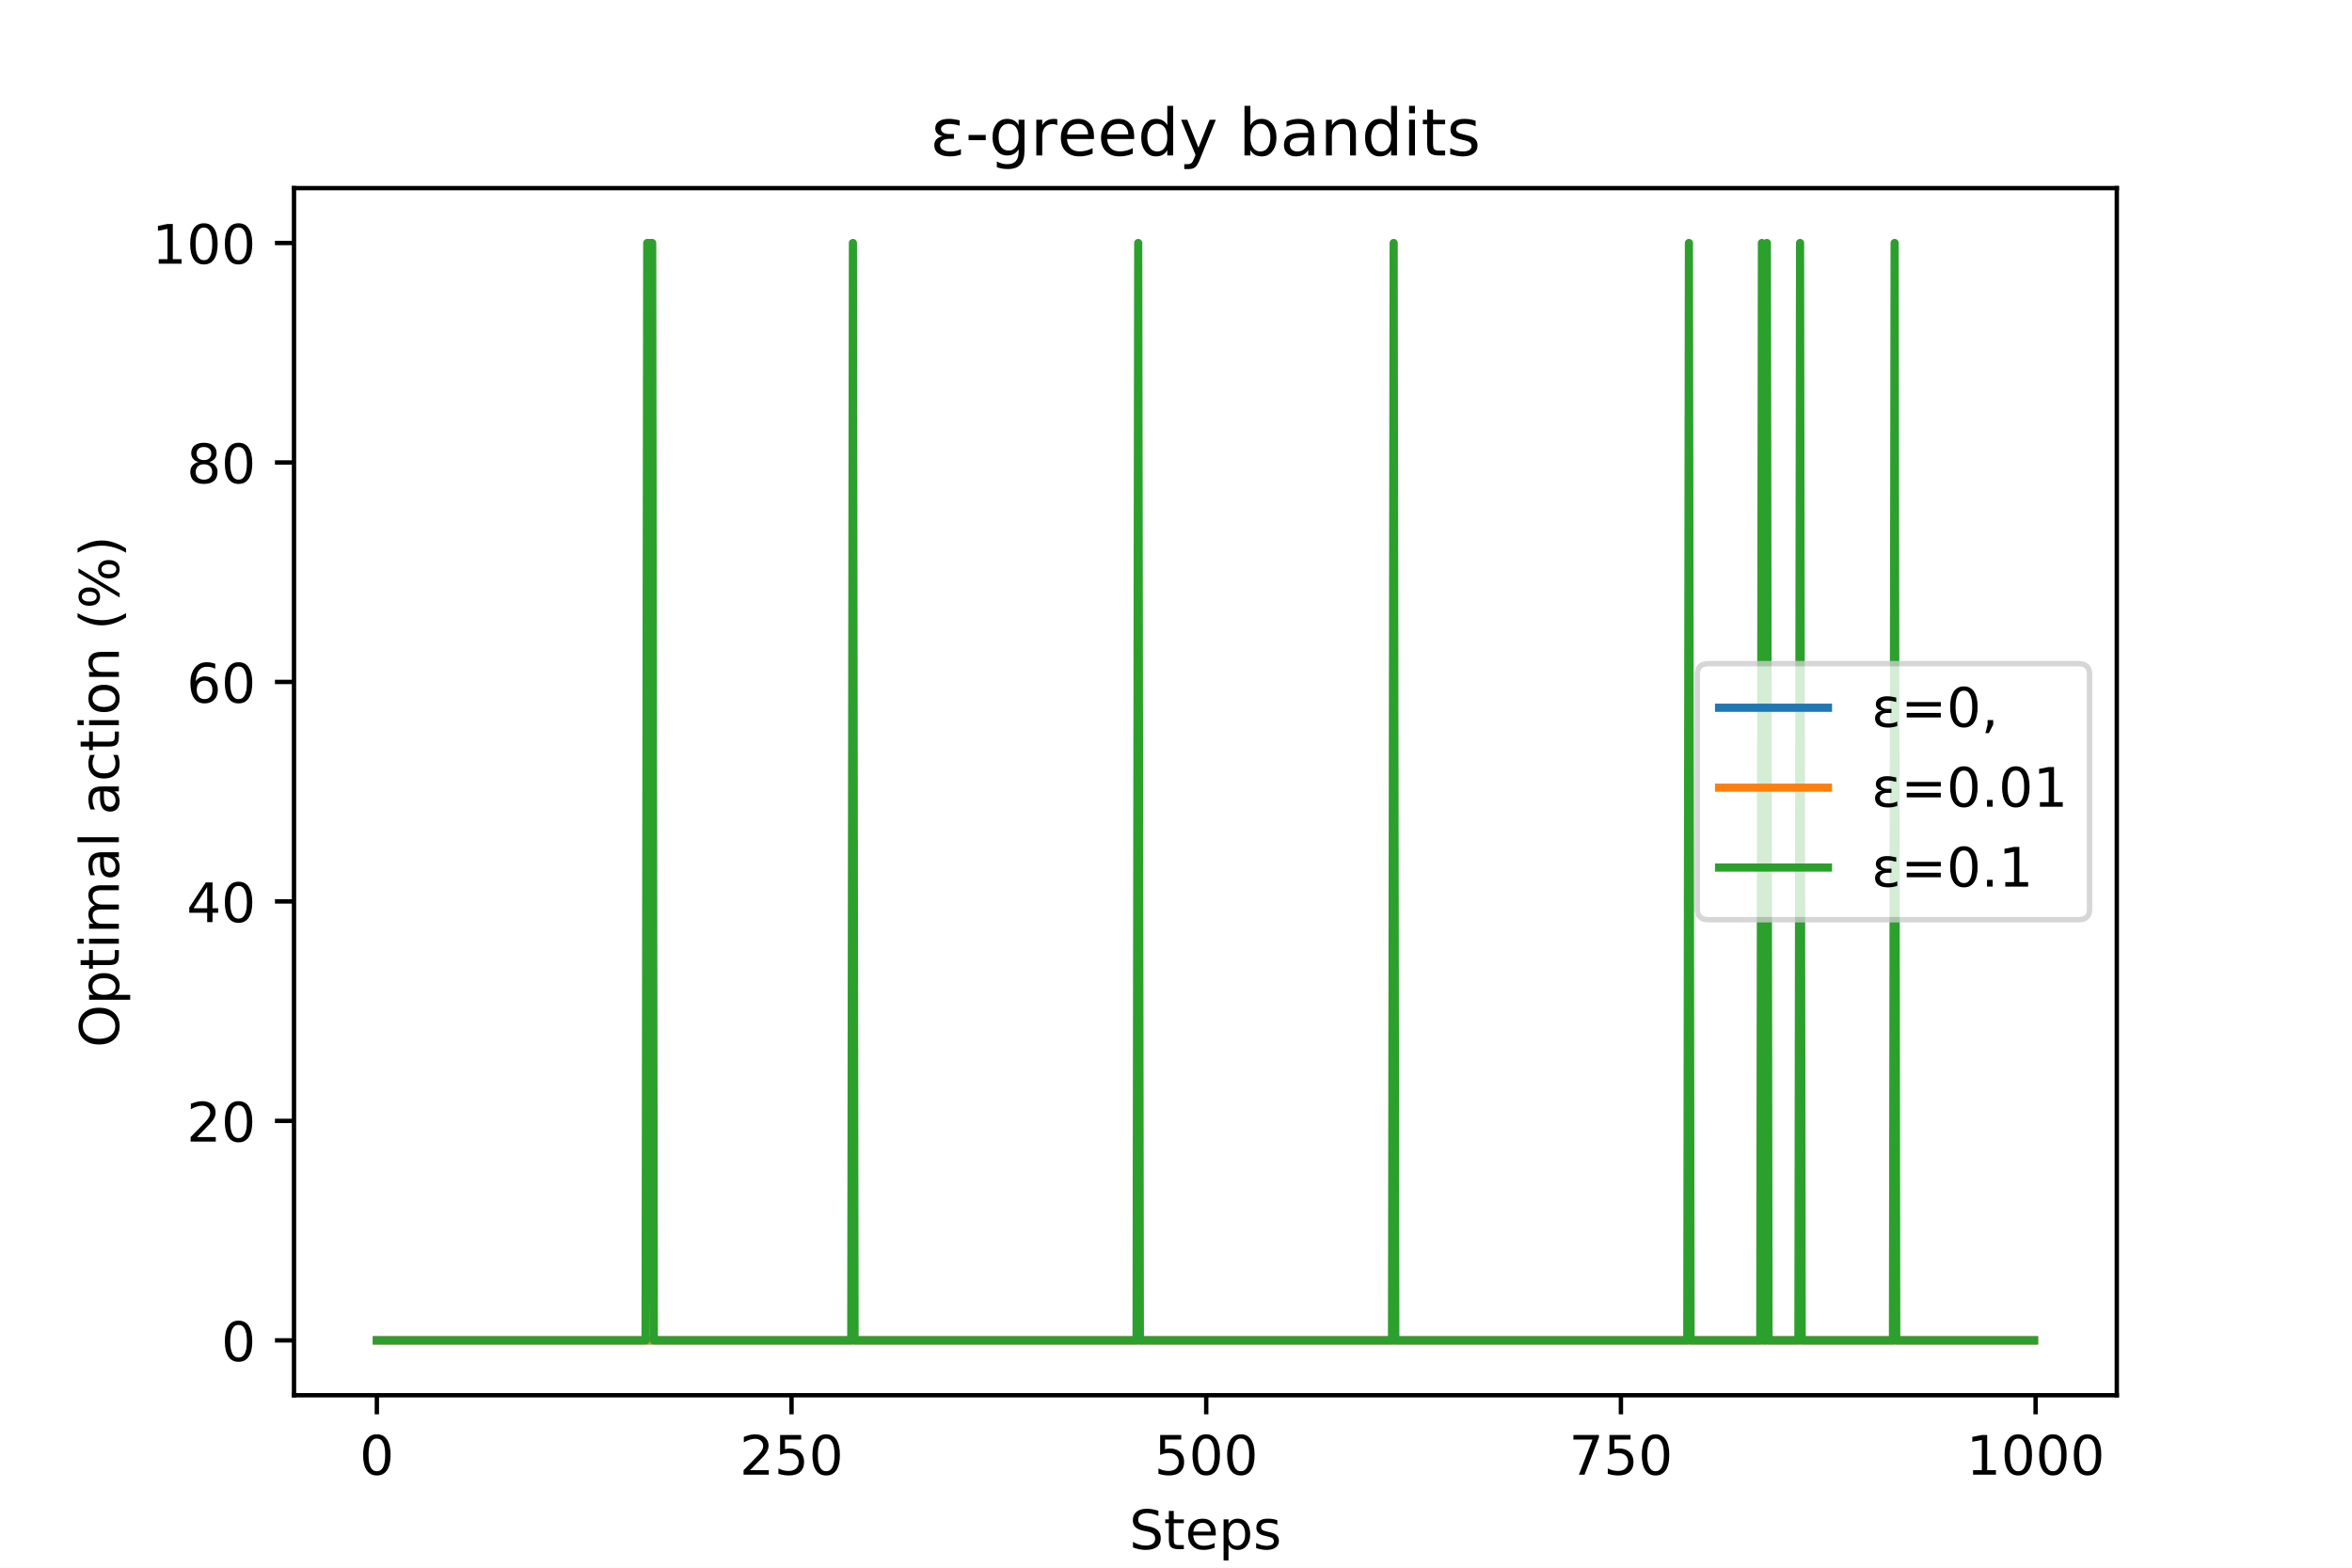
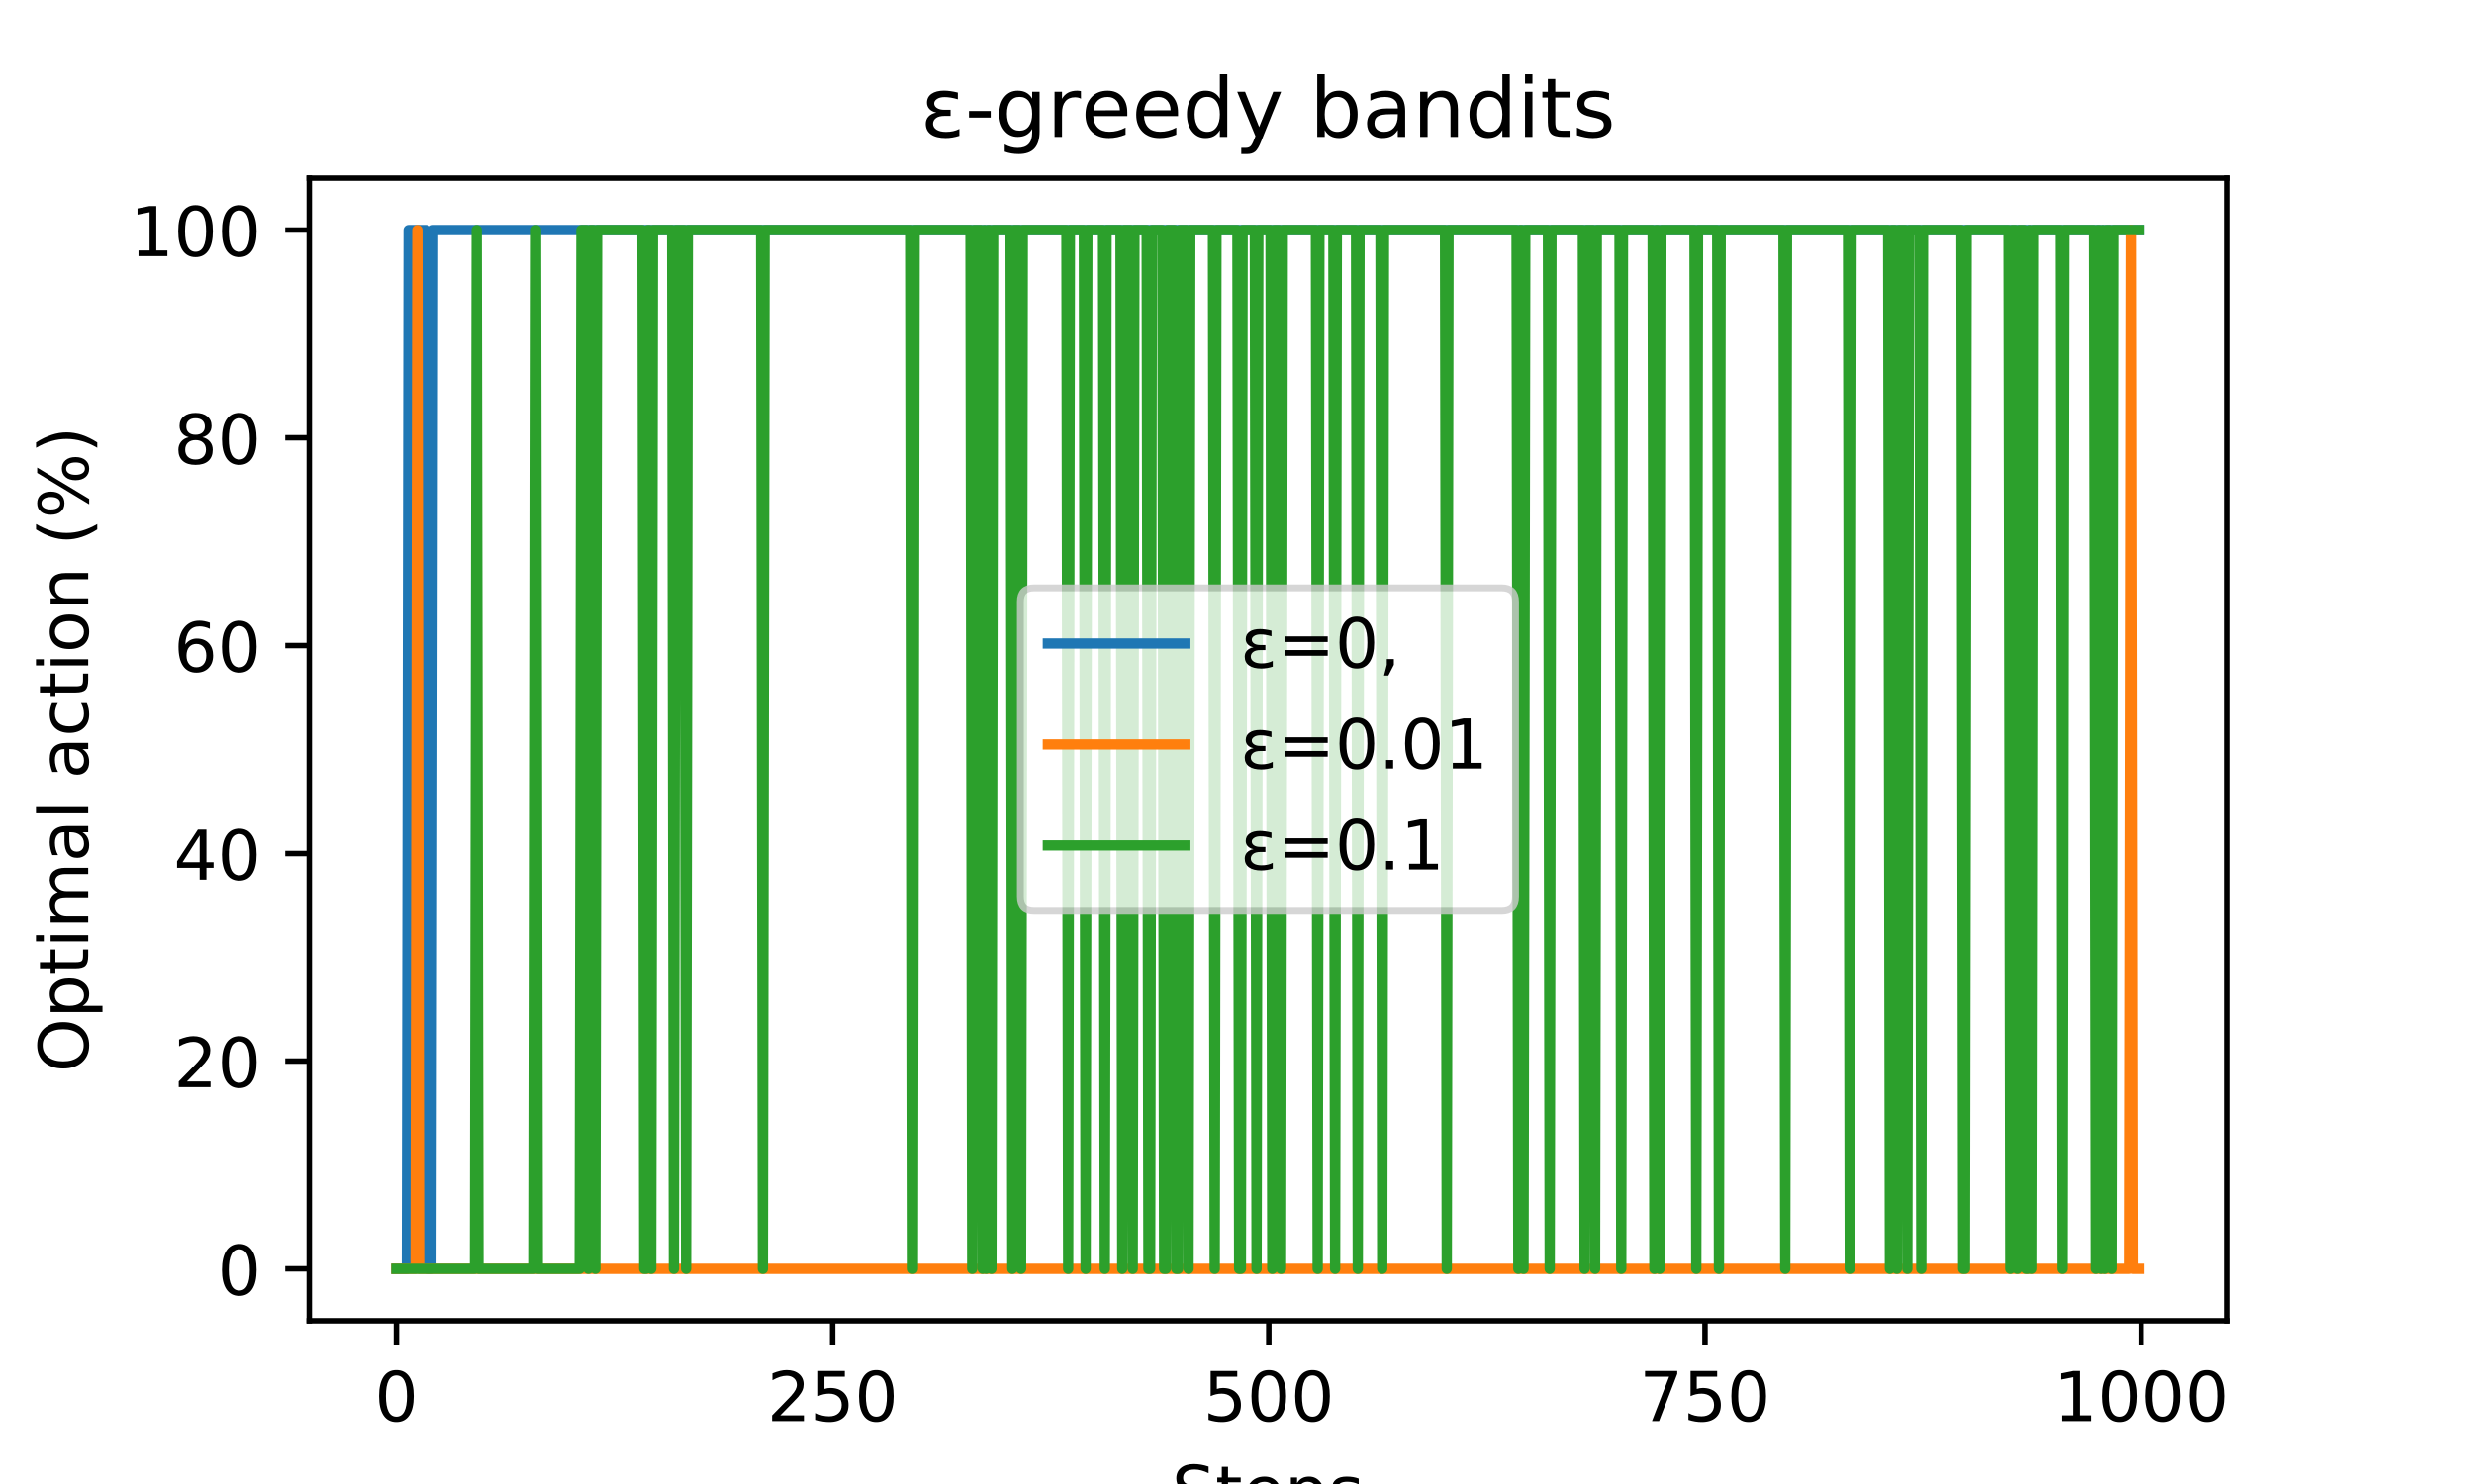
- <svg xmlns="http://www.w3.org/2000/svg" xmlns:xlink="http://www.w3.org/1999/xlink" height="288pt" version="1.1" viewBox="0 0 432 288" width="432pt">
+ <svg xmlns="http://www.w3.org/2000/svg" xmlns:xlink="http://www.w3.org/1999/xlink" height="216pt" version="1.1" viewBox="0 0 360 216" width="360pt">
  <defs>
    <style type="text/css">
*{stroke-linecap:butt;stroke-linejoin:round;}
  </style>
  </defs>
  <g id="figure_1">
    <g id="patch_1">
-       <path d="M 0 288  L 432 288  L 432 0  L 0 0  z " style="fill:#ffffff;" />
+       <path d="M 0 216  L 360 216  L 360 0  L 0 0  z " style="fill:#ffffff;" />
    </g>
    <g id="axes_1">
      <g id="patch_2">
-         <path d="M 54 256.32  L 388.8 256.32  L 388.8 34.56  L 54 34.56  z " style="fill:#ffffff;" />
+         <path d="M 45 192.24  L 324 192.24  L 324 25.92  L 45 25.92  z " style="fill:#ffffff;" />
      </g>
      <g id="matplotlib.axis_1">
        <g id="xtick_1">
          <g id="line2d_1">
            <defs>
-               <path d="M 0 0  L 0 3.5  " id="m68c95dd88c" style="stroke:#000000;stroke-width:0.8;" />
-             </defs>
-             <g>
-               <use style="stroke:#000000;stroke-width:0.8;" x="69.218" xlink:href="#m68c95dd88c" y="256.32" />
+               <path d="M 0 0  L 0 3.5  " id="m77ee44b78a" style="stroke:#000000;stroke-width:0.8;" />
+             </defs>
+             <g>
+               <use style="stroke:#000000;stroke-width:0.8;" x="57.682" xlink:href="#m77ee44b78a" y="192.24" />
            </g>
          </g>
          <g id="text_1">
            <defs>
              <path d="M 31.781 66.406  Q 24.172 66.406 20.328 58.906  Q 16.5 51.422 16.5 36.375  Q 16.5 21.391 20.328 13.891  Q 24.172 6.391 31.781 6.391  Q 39.453 6.391 43.281 13.891  Q 47.125 21.391 47.125 36.375  Q 47.125 51.422 43.281 58.906  Q 39.453 66.406 31.781 66.406  z M 31.781 74.219  Q 44.047 74.219 50.516 64.516  Q 56.984 54.828 56.984 36.375  Q 56.984 17.969 50.516 8.266  Q 44.047 -1.422 31.781 -1.422  Q 19.531 -1.422 13.062 8.266  Q 6.594 17.969 6.594 36.375  Q 6.594 54.828 13.062 64.516  Q 19.531 74.219 31.781 74.219  z " id="DejaVuSans-30" />
            </defs>
-             <g transform="translate(66.03693 270.9184)scale(0.1 -0.1)">
+             <g transform="translate(54.50057 206.8384)scale(0.1 -0.1)">
              <use xlink:href="#DejaVuSans-30" />
            </g>
          </g>
        </g>
        <g id="xtick_2">
          <g id="line2d_2">
            <g>
-               <use style="stroke:#000000;stroke-width:0.8;" x="145.385" xlink:href="#m68c95dd88c" y="256.32" />
+               <use style="stroke:#000000;stroke-width:0.8;" x="121.154" xlink:href="#m77ee44b78a" y="192.24" />
            </g>
          </g>
          <g id="text_2">
            <defs>
              <path d="M 19.188 8.297  L 53.609 8.297  L 53.609 0  L 7.328 0  L 7.328 8.297  Q 12.938 14.109 22.625 23.891  Q 32.328 33.688 34.812 36.531  Q 39.547 41.844 41.422 45.531  Q 43.312 49.219 43.312 52.781  Q 43.312 58.594 39.234 62.25  Q 35.156 65.922 28.609 65.922  Q 23.969 65.922 18.812 64.312  Q 13.672 62.703 7.812 59.422  L 7.812 69.391  Q 13.766 71.781 18.938 73  Q 24.125 74.219 28.422 74.219  Q 39.75 74.219 46.484 68.547  Q 53.219 62.891 53.219 53.422  Q 53.219 48.922 51.531 44.891  Q 49.859 40.875 45.406 35.406  Q 44.188 33.984 37.641 27.219  Q 31.109 20.453 19.188 8.297  z " id="DejaVuSans-32" />
              <path d="M 10.797 72.906  L 49.516 72.906  L 49.516 64.594  L 19.828 64.594  L 19.828 46.734  Q 21.969 47.469 24.109 47.828  Q 26.266 48.188 28.422 48.188  Q 40.625 48.188 47.75 41.5  Q 54.891 34.812 54.891 23.391  Q 54.891 11.625 47.562 5.094  Q 40.234 -1.422 26.906 -1.422  Q 22.312 -1.422 17.547 -0.641  Q 12.797 0.141 7.719 1.703  L 7.719 11.625  Q 12.109 9.234 16.797 8.062  Q 21.484 6.891 26.703 6.891  Q 35.156 6.891 40.078 11.328  Q 45.016 15.766 45.016 23.391  Q 45.016 31 40.078 35.438  Q 35.156 39.891 26.703 39.891  Q 22.75 39.891 18.812 39.016  Q 14.891 38.141 10.797 36.281  z " id="DejaVuSans-35" />
            </defs>
-             <g transform="translate(135.8415 270.9184)scale(0.1 -0.1)">
+             <g transform="translate(111.6106 206.8384)scale(0.1 -0.1)">
              <use xlink:href="#DejaVuSans-32" />
              <use x="63.623" xlink:href="#DejaVuSans-35" />
              <use x="127.246" xlink:href="#DejaVuSans-30" />
            </g>
          </g>
        </g>
        <g id="xtick_3">
          <g id="line2d_3">
            <g>
-               <use style="stroke:#000000;stroke-width:0.8;" x="221.552" xlink:href="#m68c95dd88c" y="256.32" />
+               <use style="stroke:#000000;stroke-width:0.8;" x="184.627" xlink:href="#m77ee44b78a" y="192.24" />
            </g>
          </g>
          <g id="text_3">
-             <g transform="translate(212.0086 270.9184)scale(0.1 -0.1)">
+             <g transform="translate(175.0832 206.8384)scale(0.1 -0.1)">
              <use xlink:href="#DejaVuSans-35" />
              <use x="63.623" xlink:href="#DejaVuSans-30" />
              <use x="127.246" xlink:href="#DejaVuSans-30" />
            </g>
          </g>
        </g>
        <g id="xtick_4">
          <g id="line2d_4">
            <g>
-               <use style="stroke:#000000;stroke-width:0.8;" x="297.719" xlink:href="#m68c95dd88c" y="256.32" />
+               <use style="stroke:#000000;stroke-width:0.8;" x="248.1" xlink:href="#m77ee44b78a" y="192.24" />
            </g>
          </g>
          <g id="text_4">
            <defs>
              <path d="M 8.203 72.906  L 55.078 72.906  L 55.078 68.703  L 28.609 0  L 18.312 0  L 43.219 64.594  L 8.203 64.594  z " id="DejaVuSans-37" />
            </defs>
-             <g transform="translate(288.1757 270.9184)scale(0.1 -0.1)">
+             <g transform="translate(238.5558 206.8384)scale(0.1 -0.1)">
              <use xlink:href="#DejaVuSans-37" />
              <use x="63.623" xlink:href="#DejaVuSans-35" />
              <use x="127.246" xlink:href="#DejaVuSans-30" />
            </g>
          </g>
        </g>
        <g id="xtick_5">
          <g id="line2d_5">
            <g>
-               <use style="stroke:#000000;stroke-width:0.8;" x="373.886" xlink:href="#m68c95dd88c" y="256.32" />
+               <use style="stroke:#000000;stroke-width:0.8;" x="311.572" xlink:href="#m77ee44b78a" y="192.24" />
            </g>
          </g>
          <g id="text_5">
            <defs>
              <path d="M 12.406 8.297  L 28.516 8.297  L 28.516 63.922  L 10.984 60.406  L 10.984 69.391  L 28.422 72.906  L 38.281 72.906  L 38.281 8.297  L 54.391 8.297  L 54.391 0  L 12.406 0  z " id="DejaVuSans-31" />
            </defs>
-             <g transform="translate(361.1615 270.9184)scale(0.1 -0.1)">
+             <g transform="translate(298.8471 206.8384)scale(0.1 -0.1)">
              <use xlink:href="#DejaVuSans-31" />
              <use x="63.623" xlink:href="#DejaVuSans-30" />
              <use x="127.246" xlink:href="#DejaVuSans-30" />
              <use x="190.869" xlink:href="#DejaVuSans-30" />
            </g>
          </g>
        </g>
        <g id="text_6">
          <defs>
            <path d="M 53.516 70.516  L 53.516 60.891  Q 47.906 63.578 42.922 64.891  Q 37.938 66.219 33.297 66.219  Q 25.25 66.219 20.875 63.094  Q 16.5 59.969 16.5 54.203  Q 16.5 49.359 19.406 46.891  Q 22.312 44.438 30.422 42.922  L 36.375 41.703  Q 47.406 39.594 52.656 34.297  Q 57.906 29 57.906 20.125  Q 57.906 9.516 50.797 4.047  Q 43.703 -1.422 29.984 -1.422  Q 24.812 -1.422 18.969 -0.25  Q 13.141 0.922 6.891 3.219  L 6.891 13.375  Q 12.891 10.016 18.656 8.297  Q 24.422 6.594 29.984 6.594  Q 38.422 6.594 43.016 9.906  Q 47.609 13.234 47.609 19.391  Q 47.609 24.75 44.312 27.781  Q 41.016 30.812 33.5 32.328  L 27.484 33.5  Q 16.453 35.688 11.516 40.375  Q 6.594 45.062 6.594 53.422  Q 6.594 63.094 13.406 68.656  Q 20.219 74.219 32.172 74.219  Q 37.312 74.219 42.625 73.281  Q 47.953 72.359 53.516 70.516  z " id="DejaVuSans-53" />
            <path d="M 18.312 70.219  L 18.312 54.688  L 36.812 54.688  L 36.812 47.703  L 18.312 47.703  L 18.312 18.016  Q 18.312 11.328 20.141 9.422  Q 21.969 7.516 27.594 7.516  L 36.812 7.516  L 36.812 0  L 27.594 0  Q 17.188 0 13.234 3.875  Q 9.281 7.766 9.281 18.016  L 9.281 47.703  L 2.688 47.703  L 2.688 54.688  L 9.281 54.688  L 9.281 70.219  z " id="DejaVuSans-74" />
            <path d="M 56.203 29.594  L 56.203 25.203  L 14.891 25.203  Q 15.484 15.922 20.484 11.062  Q 25.484 6.203 34.422 6.203  Q 39.594 6.203 44.453 7.469  Q 49.312 8.734 54.109 11.281  L 54.109 2.781  Q 49.266 0.734 44.188 -0.344  Q 39.109 -1.422 33.891 -1.422  Q 20.797 -1.422 13.156 6.188  Q 5.516 13.812 5.516 26.812  Q 5.516 40.234 12.766 48.109  Q 20.016 56 32.328 56  Q 43.359 56 49.781 48.891  Q 56.203 41.797 56.203 29.594  z M 47.219 32.234  Q 47.125 39.594 43.094 43.984  Q 39.062 48.391 32.422 48.391  Q 24.906 48.391 20.391 44.141  Q 15.875 39.891 15.188 32.172  z " id="DejaVuSans-65" />
            <path d="M 18.109 8.203  L 18.109 -20.797  L 9.078 -20.797  L 9.078 54.688  L 18.109 54.688  L 18.109 46.391  Q 20.953 51.266 25.266 53.625  Q 29.594 56 35.594 56  Q 45.562 56 51.781 48.094  Q 58.016 40.188 58.016 27.297  Q 58.016 14.406 51.781 6.484  Q 45.562 -1.422 35.594 -1.422  Q 29.594 -1.422 25.266 0.953  Q 20.953 3.328 18.109 8.203  z M 48.688 27.297  Q 48.688 37.203 44.609 42.844  Q 40.531 48.484 33.406 48.484  Q 26.266 48.484 22.188 42.844  Q 18.109 37.203 18.109 27.297  Q 18.109 17.391 22.188 11.75  Q 26.266 6.109 33.406 6.109  Q 40.531 6.109 44.609 11.75  Q 48.688 17.391 48.688 27.297  z " id="DejaVuSans-70" />
            <path d="M 44.281 53.078  L 44.281 44.578  Q 40.484 46.531 36.375 47.5  Q 32.281 48.484 27.875 48.484  Q 21.188 48.484 17.844 46.438  Q 14.5 44.391 14.5 40.281  Q 14.5 37.156 16.891 35.375  Q 19.281 33.594 26.516 31.984  L 29.594 31.297  Q 39.156 29.25 43.188 25.516  Q 47.219 21.781 47.219 15.094  Q 47.219 7.469 41.188 3.016  Q 35.156 -1.422 24.609 -1.422  Q 20.219 -1.422 15.453 -0.562  Q 10.688 0.297 5.422 2  L 5.422 11.281  Q 10.406 8.688 15.234 7.391  Q 20.062 6.109 24.812 6.109  Q 31.156 6.109 34.562 8.281  Q 37.984 10.453 37.984 14.406  Q 37.984 18.062 35.516 20.016  Q 33.062 21.969 24.703 23.781  L 21.578 24.516  Q 13.234 26.266 9.516 29.906  Q 5.812 33.547 5.812 39.891  Q 5.812 47.609 11.281 51.797  Q 16.75 56 26.812 56  Q 31.781 56 36.172 55.266  Q 40.578 54.547 44.281 53.078  z " id="DejaVuSans-73" />
          </defs>
-           <g transform="translate(207.4102 284.5966)scale(0.1 -0.1)">
+           <g transform="translate(170.5102 220.5166)scale(0.1 -0.1)">
            <use xlink:href="#DejaVuSans-53" />
            <use x="63.477" xlink:href="#DejaVuSans-74" />
            <use x="102.686" xlink:href="#DejaVuSans-65" />
            <use x="164.209" xlink:href="#DejaVuSans-70" />
            <use x="227.686" xlink:href="#DejaVuSans-73" />
          </g>
        </g>
      </g>
      <g id="matplotlib.axis_2">
        <g id="ytick_1">
          <g id="line2d_6">
            <defs>
-               <path d="M 0 0  L -3.5 0  " id="m41db272145" style="stroke:#000000;stroke-width:0.8;" />
-             </defs>
-             <g>
-               <use style="stroke:#000000;stroke-width:0.8;" x="54" xlink:href="#m41db272145" y="246.24" />
+               <path d="M 0 0  L -3.5 0  " id="m3fbda41aac" style="stroke:#000000;stroke-width:0.8;" />
+             </defs>
+             <g>
+               <use style="stroke:#000000;stroke-width:0.8;" x="45" xlink:href="#m3fbda41aac" y="184.68" />
            </g>
          </g>
          <g id="text_7">
-             <g transform="translate(40.6375 250.0392)scale(0.1 -0.1)">
+             <g transform="translate(31.6375 188.4792)scale(0.1 -0.1)">
              <use xlink:href="#DejaVuSans-30" />
            </g>
          </g>
        </g>
        <g id="ytick_2">
          <g id="line2d_7">
            <g>
-               <use style="stroke:#000000;stroke-width:0.8;" x="54" xlink:href="#m41db272145" y="205.92" />
+               <use style="stroke:#000000;stroke-width:0.8;" x="45" xlink:href="#m3fbda41aac" y="154.44" />
            </g>
          </g>
          <g id="text_8">
-             <g transform="translate(34.275 209.7192)scale(0.1 -0.1)">
+             <g transform="translate(25.275 158.2392)scale(0.1 -0.1)">
              <use xlink:href="#DejaVuSans-32" />
              <use x="63.623" xlink:href="#DejaVuSans-30" />
            </g>
          </g>
        </g>
        <g id="ytick_3">
          <g id="line2d_8">
            <g>
-               <use style="stroke:#000000;stroke-width:0.8;" x="54" xlink:href="#m41db272145" y="165.6" />
+               <use style="stroke:#000000;stroke-width:0.8;" x="45" xlink:href="#m3fbda41aac" y="124.2" />
            </g>
          </g>
          <g id="text_9">
            <defs>
              <path d="M 37.797 64.312  L 12.891 25.391  L 37.797 25.391  z M 35.203 72.906  L 47.609 72.906  L 47.609 25.391  L 58.016 25.391  L 58.016 17.188  L 47.609 17.188  L 47.609 0  L 37.797 0  L 37.797 17.188  L 4.891 17.188  L 4.891 26.703  z " id="DejaVuSans-34" />
            </defs>
-             <g transform="translate(34.275 169.3992)scale(0.1 -0.1)">
+             <g transform="translate(25.275 127.9992)scale(0.1 -0.1)">
              <use xlink:href="#DejaVuSans-34" />
              <use x="63.623" xlink:href="#DejaVuSans-30" />
            </g>
          </g>
        </g>
        <g id="ytick_4">
          <g id="line2d_9">
            <g>
-               <use style="stroke:#000000;stroke-width:0.8;" x="54" xlink:href="#m41db272145" y="125.28" />
+               <use style="stroke:#000000;stroke-width:0.8;" x="45" xlink:href="#m3fbda41aac" y="93.96" />
            </g>
          </g>
          <g id="text_10">
            <defs>
              <path d="M 33.016 40.375  Q 26.375 40.375 22.484 35.828  Q 18.609 31.297 18.609 23.391  Q 18.609 15.531 22.484 10.953  Q 26.375 6.391 33.016 6.391  Q 39.656 6.391 43.531 10.953  Q 47.406 15.531 47.406 23.391  Q 47.406 31.297 43.531 35.828  Q 39.656 40.375 33.016 40.375  z M 52.594 71.297  L 52.594 62.312  Q 48.875 64.062 45.094 64.984  Q 41.312 65.922 37.594 65.922  Q 27.828 65.922 22.672 59.328  Q 17.531 52.734 16.797 39.406  Q 19.672 43.656 24.016 45.922  Q 28.375 48.188 33.594 48.188  Q 44.578 48.188 50.953 41.516  Q 57.328 34.859 57.328 23.391  Q 57.328 12.156 50.688 5.359  Q 44.047 -1.422 33.016 -1.422  Q 20.359 -1.422 13.672 8.266  Q 6.984 17.969 6.984 36.375  Q 6.984 53.656 15.188 63.938  Q 23.391 74.219 37.203 74.219  Q 40.922 74.219 44.703 73.484  Q 48.484 72.75 52.594 71.297  z " id="DejaVuSans-36" />
            </defs>
-             <g transform="translate(34.275 129.0792)scale(0.1 -0.1)">
+             <g transform="translate(25.275 97.75922)scale(0.1 -0.1)">
              <use xlink:href="#DejaVuSans-36" />
              <use x="63.623" xlink:href="#DejaVuSans-30" />
            </g>
          </g>
        </g>
        <g id="ytick_5">
          <g id="line2d_10">
            <g>
-               <use style="stroke:#000000;stroke-width:0.8;" x="54" xlink:href="#m41db272145" y="84.96" />
+               <use style="stroke:#000000;stroke-width:0.8;" x="45" xlink:href="#m3fbda41aac" y="63.72" />
            </g>
          </g>
          <g id="text_11">
            <defs>
              <path d="M 31.781 34.625  Q 24.75 34.625 20.719 30.859  Q 16.703 27.094 16.703 20.516  Q 16.703 13.922 20.719 10.156  Q 24.75 6.391 31.781 6.391  Q 38.812 6.391 42.859 10.172  Q 46.922 13.969 46.922 20.516  Q 46.922 27.094 42.891 30.859  Q 38.875 34.625 31.781 34.625  z M 21.922 38.812  Q 15.578 40.375 12.031 44.719  Q 8.5 49.078 8.5 55.328  Q 8.5 64.062 14.719 69.141  Q 20.953 74.219 31.781 74.219  Q 42.672 74.219 48.875 69.141  Q 55.078 64.062 55.078 55.328  Q 55.078 49.078 51.531 44.719  Q 48 40.375 41.703 38.812  Q 48.828 37.156 52.797 32.312  Q 56.781 27.484 56.781 20.516  Q 56.781 9.906 50.312 4.234  Q 43.844 -1.422 31.781 -1.422  Q 19.734 -1.422 13.25 4.234  Q 6.781 9.906 6.781 20.516  Q 6.781 27.484 10.781 32.312  Q 14.797 37.156 21.922 38.812  z M 18.312 54.391  Q 18.312 48.734 21.844 45.562  Q 25.391 42.391 31.781 42.391  Q 38.141 42.391 41.719 45.562  Q 45.312 48.734 45.312 54.391  Q 45.312 60.062 41.719 63.234  Q 38.141 66.406 31.781 66.406  Q 25.391 66.406 21.844 63.234  Q 18.312 60.062 18.312 54.391  z " id="DejaVuSans-38" />
            </defs>
-             <g transform="translate(34.275 88.75922)scale(0.1 -0.1)">
+             <g transform="translate(25.275 67.51922)scale(0.1 -0.1)">
              <use xlink:href="#DejaVuSans-38" />
              <use x="63.623" xlink:href="#DejaVuSans-30" />
            </g>
          </g>
        </g>
        <g id="ytick_6">
          <g id="line2d_11">
            <g>
-               <use style="stroke:#000000;stroke-width:0.8;" x="54" xlink:href="#m41db272145" y="44.64" />
+               <use style="stroke:#000000;stroke-width:0.8;" x="45" xlink:href="#m3fbda41aac" y="33.48" />
            </g>
          </g>
          <g id="text_12">
-             <g transform="translate(27.9125 48.43922)scale(0.1 -0.1)">
+             <g transform="translate(18.9125 37.27922)scale(0.1 -0.1)">
              <use xlink:href="#DejaVuSans-31" />
              <use x="63.623" xlink:href="#DejaVuSans-30" />
              <use x="127.246" xlink:href="#DejaVuSans-30" />
            </g>
          </g>
        </g>
        <g id="text_13">
          <defs>
            <path d="M 39.406 66.219  Q 28.656 66.219 22.328 58.203  Q 16.016 50.203 16.016 36.375  Q 16.016 22.609 22.328 14.594  Q 28.656 6.594 39.406 6.594  Q 50.141 6.594 56.422 14.594  Q 62.703 22.609 62.703 36.375  Q 62.703 50.203 56.422 58.203  Q 50.141 66.219 39.406 66.219  z M 39.406 74.219  Q 54.734 74.219 63.906 63.938  Q 73.094 53.656 73.094 36.375  Q 73.094 19.141 63.906 8.859  Q 54.734 -1.422 39.406 -1.422  Q 24.031 -1.422 14.812 8.828  Q 5.609 19.094 5.609 36.375  Q 5.609 53.656 14.812 63.938  Q 24.031 74.219 39.406 74.219  z " id="DejaVuSans-4f" />
            <path d="M 9.422 54.688  L 18.406 54.688  L 18.406 0  L 9.422 0  z M 9.422 75.984  L 18.406 75.984  L 18.406 64.594  L 9.422 64.594  z " id="DejaVuSans-69" />
            <path d="M 52 44.188  Q 55.375 50.25 60.062 53.125  Q 64.75 56 71.094 56  Q 79.641 56 84.281 50.016  Q 88.922 44.047 88.922 33.016  L 88.922 0  L 79.891 0  L 79.891 32.719  Q 79.891 40.578 77.094 44.375  Q 74.312 48.188 68.609 48.188  Q 61.625 48.188 57.562 43.547  Q 53.516 38.922 53.516 30.906  L 53.516 0  L 44.484 0  L 44.484 32.719  Q 44.484 40.625 41.703 44.406  Q 38.922 48.188 33.109 48.188  Q 26.219 48.188 22.156 43.531  Q 18.109 38.875 18.109 30.906  L 18.109 0  L 9.078 0  L 9.078 54.688  L 18.109 54.688  L 18.109 46.188  Q 21.188 51.219 25.484 53.609  Q 29.781 56 35.688 56  Q 41.656 56 45.828 52.969  Q 50 49.953 52 44.188  z " id="DejaVuSans-6d" />
            <path d="M 34.281 27.484  Q 23.391 27.484 19.188 25  Q 14.984 22.516 14.984 16.5  Q 14.984 11.719 18.141 8.906  Q 21.297 6.109 26.703 6.109  Q 34.188 6.109 38.703 11.406  Q 43.219 16.703 43.219 25.484  L 43.219 27.484  z M 52.203 31.203  L 52.203 0  L 43.219 0  L 43.219 8.297  Q 40.141 3.328 35.547 0.953  Q 30.953 -1.422 24.312 -1.422  Q 15.922 -1.422 10.953 3.297  Q 6 8.016 6 15.922  Q 6 25.141 12.172 29.828  Q 18.359 34.516 30.609 34.516  L 43.219 34.516  L 43.219 35.406  Q 43.219 41.609 39.141 45  Q 35.062 48.391 27.688 48.391  Q 23 48.391 18.547 47.266  Q 14.109 46.141 10.016 43.891  L 10.016 52.203  Q 14.938 54.109 19.578 55.047  Q 24.219 56 28.609 56  Q 40.484 56 46.344 49.844  Q 52.203 43.703 52.203 31.203  z " id="DejaVuSans-61" />
            <path d="M 9.422 75.984  L 18.406 75.984  L 18.406 0  L 9.422 0  z " id="DejaVuSans-6c" />
            <path id="DejaVuSans-20" />
            <path d="M 48.781 52.594  L 48.781 44.188  Q 44.969 46.297 41.141 47.344  Q 37.312 48.391 33.406 48.391  Q 24.656 48.391 19.812 42.844  Q 14.984 37.312 14.984 27.297  Q 14.984 17.281 19.812 11.734  Q 24.656 6.203 33.406 6.203  Q 37.312 6.203 41.141 7.25  Q 44.969 8.297 48.781 10.406  L 48.781 2.094  Q 45.016 0.344 40.984 -0.531  Q 36.969 -1.422 32.422 -1.422  Q 20.062 -1.422 12.781 6.344  Q 5.516 14.109 5.516 27.297  Q 5.516 40.672 12.859 48.328  Q 20.219 56 33.016 56  Q 37.156 56 41.109 55.141  Q 45.062 54.297 48.781 52.594  z " id="DejaVuSans-63" />
            <path d="M 30.609 48.391  Q 23.391 48.391 19.188 42.75  Q 14.984 37.109 14.984 27.297  Q 14.984 17.484 19.156 11.844  Q 23.344 6.203 30.609 6.203  Q 37.797 6.203 41.984 11.859  Q 46.188 17.531 46.188 27.297  Q 46.188 37.016 41.984 42.703  Q 37.797 48.391 30.609 48.391  z M 30.609 56  Q 42.328 56 49.016 48.375  Q 55.719 40.766 55.719 27.297  Q 55.719 13.875 49.016 6.219  Q 42.328 -1.422 30.609 -1.422  Q 18.844 -1.422 12.172 6.219  Q 5.516 13.875 5.516 27.297  Q 5.516 40.766 12.172 48.375  Q 18.844 56 30.609 56  z " id="DejaVuSans-6f" />
            <path d="M 54.891 33.016  L 54.891 0  L 45.906 0  L 45.906 32.719  Q 45.906 40.484 42.875 44.328  Q 39.844 48.188 33.797 48.188  Q 26.516 48.188 22.312 43.547  Q 18.109 38.922 18.109 30.906  L 18.109 0  L 9.078 0  L 9.078 54.688  L 18.109 54.688  L 18.109 46.188  Q 21.344 51.125 25.703 53.562  Q 30.078 56 35.797 56  Q 45.219 56 50.047 50.172  Q 54.891 44.344 54.891 33.016  z " id="DejaVuSans-6e" />
            <path d="M 31 75.875  Q 24.469 64.656 21.281 53.656  Q 18.109 42.672 18.109 31.391  Q 18.109 20.125 21.312 9.062  Q 24.516 -2 31 -13.188  L 23.188 -13.188  Q 15.875 -1.703 12.234 9.375  Q 8.594 20.453 8.594 31.391  Q 8.594 42.281 12.203 53.312  Q 15.828 64.359 23.188 75.875  z " id="DejaVuSans-28" />
            <path d="M 72.703 32.078  Q 68.453 32.078 66.031 28.469  Q 63.625 24.859 63.625 18.406  Q 63.625 12.062 66.031 8.422  Q 68.453 4.781 72.703 4.781  Q 76.859 4.781 79.266 8.422  Q 81.688 12.062 81.688 18.406  Q 81.688 24.812 79.266 28.438  Q 76.859 32.078 72.703 32.078  z M 72.703 38.281  Q 80.422 38.281 84.953 32.906  Q 89.5 27.547 89.5 18.406  Q 89.5 9.281 84.938 3.922  Q 80.375 -1.422 72.703 -1.422  Q 64.891 -1.422 60.344 3.922  Q 55.812 9.281 55.812 18.406  Q 55.812 27.594 60.375 32.938  Q 64.938 38.281 72.703 38.281  z M 22.312 68.016  Q 18.109 68.016 15.688 64.375  Q 13.281 60.75 13.281 54.391  Q 13.281 47.953 15.672 44.328  Q 18.062 40.719 22.312 40.719  Q 26.562 40.719 28.969 44.328  Q 31.391 47.953 31.391 54.391  Q 31.391 60.688 28.953 64.344  Q 26.516 68.016 22.312 68.016  z M 66.406 74.219  L 74.219 74.219  L 28.609 -1.422  L 20.797 -1.422  z M 22.312 74.219  Q 30.031 74.219 34.609 68.875  Q 39.203 63.531 39.203 54.391  Q 39.203 45.172 34.641 39.844  Q 30.078 34.516 22.312 34.516  Q 14.547 34.516 10.031 39.859  Q 5.516 45.219 5.516 54.391  Q 5.516 63.484 10.047 68.844  Q 14.594 74.219 22.312 74.219  z " id="DejaVuSans-25" />
            <path d="M 8.016 75.875  L 15.828 75.875  Q 23.141 64.359 26.781 53.312  Q 30.422 42.281 30.422 31.391  Q 30.422 20.453 26.781 9.375  Q 23.141 -1.703 15.828 -13.188  L 8.016 -13.188  Q 14.5 -2 17.703 9.062  Q 20.906 20.125 20.906 31.391  Q 20.906 42.672 17.703 53.656  Q 14.5 64.656 8.016 75.875  z " id="DejaVuSans-29" />
          </defs>
-           <g transform="translate(21.83281 192.4439)rotate(-90)scale(0.1 -0.1)">
+           <g transform="translate(12.83281 156.0839)rotate(-90)scale(0.1 -0.1)">
            <use xlink:href="#DejaVuSans-4f" />
            <use x="78.711" xlink:href="#DejaVuSans-70" />
            <use x="142.188" xlink:href="#DejaVuSans-74" />
            <use x="181.396" xlink:href="#DejaVuSans-69" />
            <use x="209.18" xlink:href="#DejaVuSans-6d" />
            <use x="306.592" xlink:href="#DejaVuSans-61" />
            <use x="367.871" xlink:href="#DejaVuSans-6c" />
            <use x="395.654" xlink:href="#DejaVuSans-20" />
            <use x="427.441" xlink:href="#DejaVuSans-61" />
            <use x="488.721" xlink:href="#DejaVuSans-63" />
            <use x="543.701" xlink:href="#DejaVuSans-74" />
            <use x="582.91" xlink:href="#DejaVuSans-69" />
            <use x="610.693" xlink:href="#DejaVuSans-6f" />
            <use x="671.875" xlink:href="#DejaVuSans-6e" />
            <use x="735.254" xlink:href="#DejaVuSans-20" />
            <use x="767.041" xlink:href="#DejaVuSans-28" />
            <use x="806.055" xlink:href="#DejaVuSans-25" />
            <use x="901.074" xlink:href="#DejaVuSans-29" />
          </g>
        </g>
      </g>
      <g id="line2d_12">
-         <path clip-path="url(#p53b31f548e)" d="M 69.218 246.24  L 373.582 246.24  L 373.582 246.24  " style="fill:none;stroke:#1f77b4;stroke-linecap:square;stroke-width:1.5;" />
+         <path clip-path="url(#p190d6a91df)" d="M 57.682 184.68  L 59.205 184.68  L 59.459 33.48  L 61.998 33.48  L 62.252 184.68  L 62.76 184.68  L 63.014 33.48  L 311.318 33.48  L 311.318 33.48  " style="fill:none;stroke:#1f77b4;stroke-linecap:square;stroke-width:1.5;" />
      </g>
      <g id="line2d_13">
-         <path clip-path="url(#p53b31f548e)" d="M 69.218 246.24  L 373.582 246.24  L 373.582 246.24  " style="fill:none;stroke:#ff7f0e;stroke-linecap:square;stroke-width:1.5;" />
+         <path clip-path="url(#p190d6a91df)" d="M 57.682 184.68  L 60.475 184.68  L 60.729 33.48  L 60.982 184.68  L 309.795 184.68  L 310.049 33.48  L 310.303 184.68  L 311.318 184.68  L 311.318 184.68  " style="fill:none;stroke:#ff7f0e;stroke-linecap:square;stroke-width:1.5;" />
      </g>
      <g id="line2d_14">
-         <path clip-path="url(#p53b31f548e)" d="M 69.218 246.24  L 118.574 246.24  L 118.879 44.64  L 119.793 44.64  L 120.098 246.24  L 156.353 246.24  L 156.658 44.64  L 156.963 246.24  L 208.756 246.24  L 209.061 44.64  L 209.366 246.24  L 255.675 246.24  L 255.98 44.64  L 256.285 246.24  L 309.906 246.24  L 310.211 44.64  L 310.515 246.24  L 323.312 246.24  L 323.616 44.64  L 323.921 246.24  L 324.226 246.24  L 324.53 44.64  L 324.835 246.24  L 330.319 246.24  L 330.624 44.64  L 330.928 246.24  L 347.685 246.24  L 347.99 44.64  L 348.294 246.24  L 373.582 246.24  L 373.582 246.24  " style="fill:none;stroke:#2ca02c;stroke-linecap:square;stroke-width:1.5;" />
+         <path clip-path="url(#p190d6a91df)" d="M 57.682 184.68  L 69.107 184.68  L 69.361 33.48  L 69.615 184.68  L 77.739 184.68  L 77.993 33.48  L 78.247 184.68  L 84.34 184.68  L 84.594 33.48  L 85.356 33.48  L 85.61 184.68  L 85.864 33.48  L 86.371 33.48  L 86.625 184.68  L 86.879 33.48  L 93.48 33.48  L 93.734 184.68  L 93.988 184.68  L 94.242 33.48  L 94.496 33.48  L 94.75 184.68  L 95.004 33.48  L 97.796 33.48  L 98.05 184.68  L 98.304 33.48  L 99.574 33.48  L 99.828 184.68  L 100.081 33.48  L 110.745 33.48  L 110.999 184.68  L 111.253 33.48  L 132.579 33.48  L 132.833 184.68  L 133.087 33.48  L 141.212 33.48  L 141.466 184.68  L 141.719 33.48  L 142.735 33.48  L 142.989 184.68  L 143.243 33.48  L 143.497 184.68  L 143.751 33.48  L 144.005 33.48  L 144.258 184.68  L 144.512 33.48  L 147.051 33.48  L 147.305 184.68  L 147.559 33.48  L 148.321 33.48  L 148.575 184.68  L 148.828 33.48  L 155.176 33.48  L 155.43 184.68  L 155.683 33.48  L 157.715 33.48  L 157.968 184.68  L 158.222 33.48  L 160.507 33.48  L 160.761 184.68  L 161.015 33.48  L 163.046 33.48  L 163.3 184.68  L 163.554 33.48  L 164.57 33.48  L 164.824 184.68  L 165.077 33.48  L 166.855 33.48  L 167.109 184.68  L 167.362 184.68  L 167.616 33.48  L 169.14 33.48  L 169.394 184.68  L 169.647 184.68  L 169.901 33.48  L 170.917 33.48  L 171.171 184.68  L 171.425 184.68  L 171.679 33.48  L 172.694 33.48  L 172.948 184.68  L 173.202 33.48  L 176.502 33.48  L 176.756 184.68  L 177.01 33.48  L 180.057 33.48  L 180.311 184.68  L 180.565 184.68  L 180.819 33.48  L 182.596 33.48  L 182.85 184.68  L 183.104 33.48  L 184.881 33.48  L 185.135 184.68  L 185.389 33.48  L 186.15 33.48  L 186.404 184.68  L 186.658 33.48  L 191.482 33.48  L 191.736 184.68  L 191.99 33.48  L 194.021 33.48  L 194.275 184.68  L 194.529 33.48  L 197.321 33.48  L 197.575 184.68  L 197.829 33.48  L 200.876 33.48  L 201.13 184.68  L 201.384 33.48  L 210.27 33.48  L 210.524 184.68  L 210.778 33.48  L 220.679 33.48  L 220.933 184.68  L 221.187 33.48  L 221.441 33.48  L 221.695 184.68  L 221.949 33.48  L 225.249 33.48  L 225.503 184.68  L 225.757 33.48  L 230.327 33.48  L 230.581 184.68  L 230.835 33.48  L 231.851 33.48  L 232.104 184.68  L 232.358 33.48  L 235.659 33.48  L 235.913 184.68  L 236.167 33.48  L 240.483 33.48  L 240.737 184.68  L 240.991 33.48  L 241.244 33.48  L 241.498 184.68  L 241.752 33.48  L 246.576 33.48  L 246.83 184.68  L 247.084 33.48  L 249.877 33.48  L 250.131 184.68  L 250.385 33.48  L 259.525 33.48  L 259.778 184.68  L 260.032 33.48  L 268.919 33.48  L 269.172 184.68  L 269.426 33.48  L 274.758 33.48  L 275.012 184.68  L 275.266 33.48  L 275.774 33.48  L 276.027 184.68  L 276.281 33.48  L 277.297 33.48  L 277.551 184.68  L 277.805 33.48  L 279.328 33.48  L 279.582 184.68  L 279.836 33.48  L 285.421 33.48  L 285.675 184.68  L 285.929 184.68  L 286.183 33.48  L 292.276 33.48  L 292.53 184.68  L 292.784 33.48  L 293.292 33.48  L 293.546 184.68  L 293.8 33.48  L 294.561 33.48  L 294.815 184.68  L 295.069 184.68  L 295.323 33.48  L 295.577 184.68  L 295.831 33.48  L 299.893 33.48  L 300.147 184.68  L 300.401 33.48  L 304.717 33.48  L 304.971 184.68  L 305.225 33.48  L 305.479 33.48  L 305.733 184.68  L 305.986 33.48  L 306.24 184.68  L 306.494 33.48  L 307.002 33.48  L 307.256 184.68  L 307.51 33.48  L 311.318 33.48  L 311.318 33.48  " style="fill:none;stroke:#2ca02c;stroke-linecap:square;stroke-width:1.5;" />
      </g>
      <g id="patch_3">
-         <path d="M 54 256.32  L 54 34.56  " style="fill:none;stroke:#000000;stroke-linecap:square;stroke-linejoin:miter;stroke-width:0.8;" />
+         <path d="M 45 192.24  L 45 25.92  " style="fill:none;stroke:#000000;stroke-linecap:square;stroke-linejoin:miter;stroke-width:0.8;" />
      </g>
      <g id="patch_4">
-         <path d="M 388.8 256.32  L 388.8 34.56  " style="fill:none;stroke:#000000;stroke-linecap:square;stroke-linejoin:miter;stroke-width:0.8;" />
+         <path d="M 324 192.24  L 324 25.92  " style="fill:none;stroke:#000000;stroke-linecap:square;stroke-linejoin:miter;stroke-width:0.8;" />
      </g>
      <g id="patch_5">
-         <path d="M 54 256.32  L 388.8 256.32  " style="fill:none;stroke:#000000;stroke-linecap:square;stroke-linejoin:miter;stroke-width:0.8;" />
+         <path d="M 45 192.24  L 324 192.24  " style="fill:none;stroke:#000000;stroke-linecap:square;stroke-linejoin:miter;stroke-width:0.8;" />
      </g>
      <g id="patch_6">
-         <path d="M 54 34.56  L 388.8 34.56  " style="fill:none;stroke:#000000;stroke-linecap:square;stroke-linejoin:miter;stroke-width:0.8;" />
+         <path d="M 45 25.92  L 324 25.92  " style="fill:none;stroke:#000000;stroke-linecap:square;stroke-linejoin:miter;stroke-width:0.8;" />
      </g>
      <g id="text_14">
        <defs>
          <path d="M 19.281 29.5  Q 13.812 30.672 10.891 33.844  Q 7.953 36.969 7.953 41.5  Q 7.953 48.391 13.531 52.25  Q 19.047 56.062 28.609 56.062  Q 32.328 56.062 36.469 55.469  Q 40.625 54.891 45.406 53.719  L 45.406 45.562  Q 40.672 46.969 36.766 47.609  Q 32.812 48.25 29.344 48.25  Q 23.531 48.25 20.172 46  Q 16.75 43.75 16.75 40.625  Q 16.75 37.203 20.062 35.016  Q 23.344 32.859 29 32.859  L 36.578 32.859  L 36.578 25.438  L 29.344 25.438  Q 22.656 25.438 19.141 22.953  Q 15.328 20.219 15.328 15.922  Q 15.328 11.531 19.438 8.797  Q 23.578 6.062 30.953 6.062  Q 35.5 6.062 39.656 6.938  Q 43.797 7.859 47.266 9.672  L 47.266 1.312  Q 42.875 -0.047 38.766 -0.734  Q 34.625 -1.422 30.719 -1.422  Q 19.094 -1.422 12.797 3.031  Q 6.5 7.469 6.5 15.922  Q 6.5 21.188 9.859 24.75  Q 13.234 28.328 19.281 29.5  z " id="DejaVuSans-3b5" />
          <path d="M 4.891 31.391  L 31.203 31.391  L 31.203 23.391  L 4.891 23.391  z " id="DejaVuSans-2d" />
          <path d="M 45.406 27.984  Q 45.406 37.75 41.375 43.109  Q 37.359 48.484 30.078 48.484  Q 22.859 48.484 18.828 43.109  Q 14.797 37.75 14.797 27.984  Q 14.797 18.266 18.828 12.891  Q 22.859 7.516 30.078 7.516  Q 37.359 7.516 41.375 12.891  Q 45.406 18.266 45.406 27.984  z M 54.391 6.781  Q 54.391 -7.172 48.188 -13.984  Q 42 -20.797 29.203 -20.797  Q 24.469 -20.797 20.266 -20.094  Q 16.062 -19.391 12.109 -17.922  L 12.109 -9.188  Q 16.062 -11.328 19.922 -12.344  Q 23.781 -13.375 27.781 -13.375  Q 36.625 -13.375 41.016 -8.766  Q 45.406 -4.156 45.406 5.172  L 45.406 9.625  Q 42.625 4.781 38.281 2.391  Q 33.938 0 27.875 0  Q 17.828 0 11.672 7.656  Q 5.516 15.328 5.516 27.984  Q 5.516 40.672 11.672 48.328  Q 17.828 56 27.875 56  Q 33.938 56 38.281 53.609  Q 42.625 51.219 45.406 46.391  L 45.406 54.688  L 54.391 54.688  z " id="DejaVuSans-67" />
          <path d="M 41.109 46.297  Q 39.594 47.172 37.812 47.578  Q 36.031 48 33.891 48  Q 26.266 48 22.188 43.047  Q 18.109 38.094 18.109 28.812  L 18.109 0  L 9.078 0  L 9.078 54.688  L 18.109 54.688  L 18.109 46.188  Q 20.953 51.172 25.484 53.578  Q 30.031 56 36.531 56  Q 37.453 56 38.578 55.875  Q 39.703 55.766 41.062 55.516  z " id="DejaVuSans-72" />
          <path d="M 45.406 46.391  L 45.406 75.984  L 54.391 75.984  L 54.391 0  L 45.406 0  L 45.406 8.203  Q 42.578 3.328 38.25 0.953  Q 33.938 -1.422 27.875 -1.422  Q 17.969 -1.422 11.734 6.484  Q 5.516 14.406 5.516 27.297  Q 5.516 40.188 11.734 48.094  Q 17.969 56 27.875 56  Q 33.938 56 38.25 53.625  Q 42.578 51.266 45.406 46.391  z M 14.797 27.297  Q 14.797 17.391 18.875 11.75  Q 22.953 6.109 30.078 6.109  Q 37.203 6.109 41.297 11.75  Q 45.406 17.391 45.406 27.297  Q 45.406 37.203 41.297 42.844  Q 37.203 48.484 30.078 48.484  Q 22.953 48.484 18.875 42.844  Q 14.797 37.203 14.797 27.297  z " id="DejaVuSans-64" />
          <path d="M 32.172 -5.078  Q 28.375 -14.844 24.75 -17.812  Q 21.141 -20.797 15.094 -20.797  L 7.906 -20.797  L 7.906 -13.281  L 13.188 -13.281  Q 16.891 -13.281 18.938 -11.516  Q 21 -9.766 23.484 -3.219  L 25.094 0.875  L 2.984 54.688  L 12.5 54.688  L 29.594 11.922  L 46.688 54.688  L 56.203 54.688  z " id="DejaVuSans-79" />
          <path d="M 48.688 27.297  Q 48.688 37.203 44.609 42.844  Q 40.531 48.484 33.406 48.484  Q 26.266 48.484 22.188 42.844  Q 18.109 37.203 18.109 27.297  Q 18.109 17.391 22.188 11.75  Q 26.266 6.109 33.406 6.109  Q 40.531 6.109 44.609 11.75  Q 48.688 17.391 48.688 27.297  z M 18.109 46.391  Q 20.953 51.266 25.266 53.625  Q 29.594 56 35.594 56  Q 45.562 56 51.781 48.094  Q 58.016 40.188 58.016 27.297  Q 58.016 14.406 51.781 6.484  Q 45.562 -1.422 35.594 -1.422  Q 29.594 -1.422 25.266 0.953  Q 20.953 3.328 18.109 8.203  L 18.109 0  L 9.078 0  L 9.078 75.984  L 18.109 75.984  z " id="DejaVuSans-62" />
        </defs>
-         <g transform="translate(170.8256 28.56)scale(0.12 -0.12)">
+         <g transform="translate(133.9256 19.92)scale(0.12 -0.12)">
          <use xlink:href="#DejaVuSans-3b5" />
          <use x="54.053" xlink:href="#DejaVuSans-2d" />
          <use x="90.137" xlink:href="#DejaVuSans-67" />
          <use x="153.613" xlink:href="#DejaVuSans-72" />
          <use x="194.695" xlink:href="#DejaVuSans-65" />
          <use x="256.219" xlink:href="#DejaVuSans-65" />
          <use x="317.742" xlink:href="#DejaVuSans-64" />
          <use x="381.219" xlink:href="#DejaVuSans-79" />
          <use x="440.398" xlink:href="#DejaVuSans-20" />
          <use x="472.186" xlink:href="#DejaVuSans-62" />
          <use x="535.662" xlink:href="#DejaVuSans-61" />
          <use x="596.941" xlink:href="#DejaVuSans-6e" />
          <use x="660.32" xlink:href="#DejaVuSans-64" />
          <use x="723.797" xlink:href="#DejaVuSans-69" />
          <use x="751.58" xlink:href="#DejaVuSans-74" />
          <use x="790.789" xlink:href="#DejaVuSans-73" />
        </g>
      </g>
      <g id="legend_1">
        <g id="patch_7">
-           <path d="M 313.75 168.957  L 381.8 168.957  Q 383.8 168.957 383.8 166.957  L 383.8 123.923  Q 383.8 121.923 381.8 121.923  L 313.75 121.923  Q 311.75 121.923 311.75 123.923  L 311.75 166.957  Q 311.75 168.957 313.75 168.957  z " style="fill:#ffffff;opacity:0.8;stroke:#cccccc;stroke-linejoin:miter;" />
+           <path d="M 150.475 132.597  L 218.525 132.597  Q 220.525 132.597 220.525 130.597  L 220.525 87.563  Q 220.525 85.563 218.525 85.563  L 150.475 85.563  Q 148.475 85.563 148.475 87.563  L 148.475 130.597  Q 148.475 132.597 150.475 132.597  z " style="fill:#ffffff;opacity:0.8;stroke:#cccccc;stroke-linejoin:miter;" />
        </g>
        <g id="line2d_15">
-           <path d="M 315.75 130.021  L 335.75 130.021  " style="fill:none;stroke:#1f77b4;stroke-linecap:square;stroke-width:1.5;" />
+           <path d="M 152.475 93.661  L 172.475 93.661  " style="fill:none;stroke:#1f77b4;stroke-linecap:square;stroke-width:1.5;" />
        </g>
        <g id="line2d_16" />
        <g id="text_15">
          <defs>
            <path d="M 10.594 45.406  L 73.188 45.406  L 73.188 37.203  L 10.594 37.203  z M 10.594 25.484  L 73.188 25.484  L 73.188 17.188  L 10.594 17.188  z " id="DejaVuSans-3d" />
            <path d="M 11.719 12.406  L 22.016 12.406  L 22.016 4  L 14.016 -11.625  L 7.719 -11.625  L 11.719 4  z " id="DejaVuSans-2c" />
          </defs>
-           <g transform="translate(343.75 133.5213)scale(0.1 -0.1)">
+           <g transform="translate(180.475 97.16125)scale(0.1 -0.1)">
            <use xlink:href="#DejaVuSans-3b5" />
            <use x="54.053" xlink:href="#DejaVuSans-3d" />
            <use x="137.842" xlink:href="#DejaVuSans-30" />
            <use x="201.465" xlink:href="#DejaVuSans-2c" />
          </g>
        </g>
        <g id="line2d_17">
-           <path d="M 315.75 144.699  L 335.75 144.699  " style="fill:none;stroke:#ff7f0e;stroke-linecap:square;stroke-width:1.5;" />
+           <path d="M 152.475 108.339  L 172.475 108.339  " style="fill:none;stroke:#ff7f0e;stroke-linecap:square;stroke-width:1.5;" />
        </g>
        <g id="line2d_18" />
        <g id="text_16">
          <defs>
            <path d="M 10.688 12.406  L 21 12.406  L 21 0  L 10.688 0  z " id="DejaVuSans-2e" />
          </defs>
-           <g transform="translate(343.75 148.1994)scale(0.1 -0.1)">
+           <g transform="translate(180.475 111.8394)scale(0.1 -0.1)">
            <use xlink:href="#DejaVuSans-3b5" />
            <use x="54.053" xlink:href="#DejaVuSans-3d" />
            <use x="137.842" xlink:href="#DejaVuSans-30" />
            <use x="201.465" xlink:href="#DejaVuSans-2e" />
            <use x="233.252" xlink:href="#DejaVuSans-30" />
            <use x="296.875" xlink:href="#DejaVuSans-31" />
          </g>
        </g>
        <g id="line2d_19">
-           <path d="M 315.75 159.377  L 335.75 159.377  " style="fill:none;stroke:#2ca02c;stroke-linecap:square;stroke-width:1.5;" />
+           <path d="M 152.475 123.017  L 172.475 123.017  " style="fill:none;stroke:#2ca02c;stroke-linecap:square;stroke-width:1.5;" />
        </g>
        <g id="line2d_20" />
        <g id="text_17">
-           <g transform="translate(343.75 162.8775)scale(0.1 -0.1)">
+           <g transform="translate(180.475 126.5175)scale(0.1 -0.1)">
            <use xlink:href="#DejaVuSans-3b5" />
            <use x="54.053" xlink:href="#DejaVuSans-3d" />
            <use x="137.842" xlink:href="#DejaVuSans-30" />
            <use x="201.465" xlink:href="#DejaVuSans-2e" />
            <use x="233.252" xlink:href="#DejaVuSans-31" />
          </g>
        </g>
      </g>
    </g>
  </g>
  <defs>
-     <clipPath id="p53b31f548e">
-       <rect height="221.76" width="334.8" x="54" y="34.56" />
+     <clipPath id="p190d6a91df">
+       <rect height="166.32" width="279" x="45" y="25.92" />
    </clipPath>
  </defs>
</svg>
